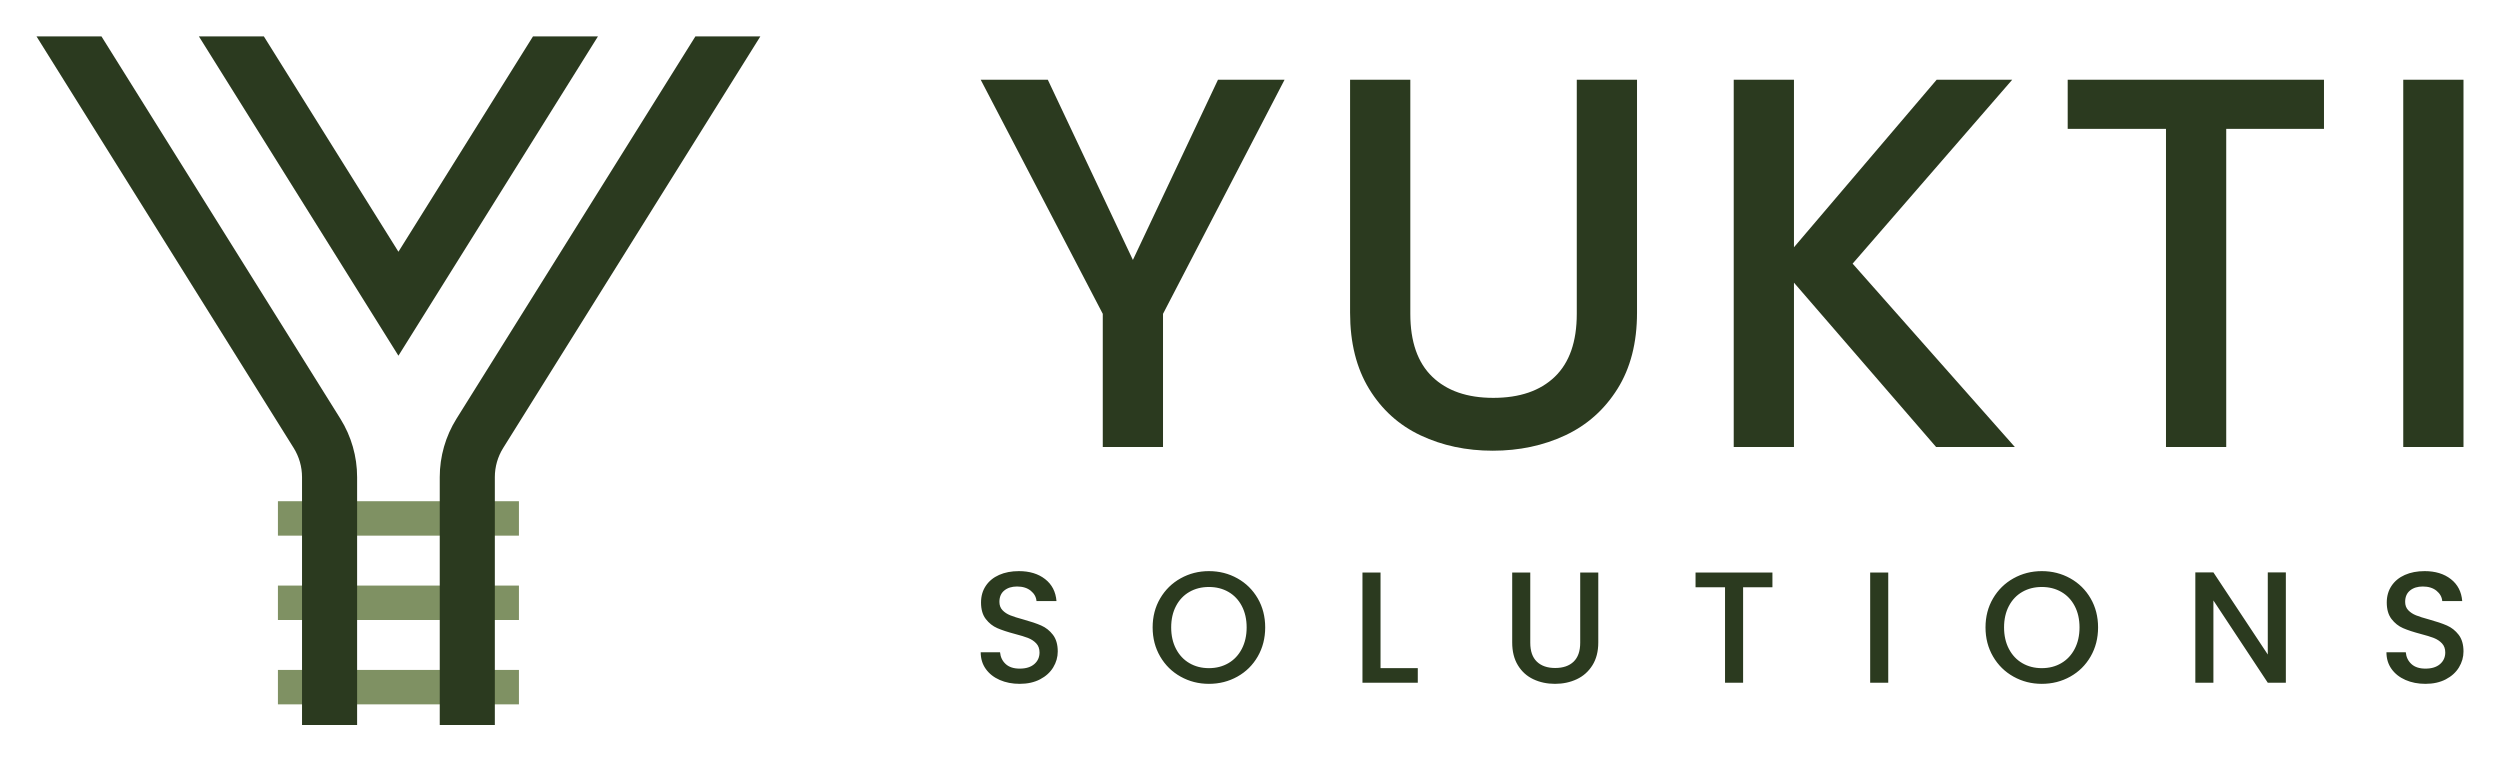
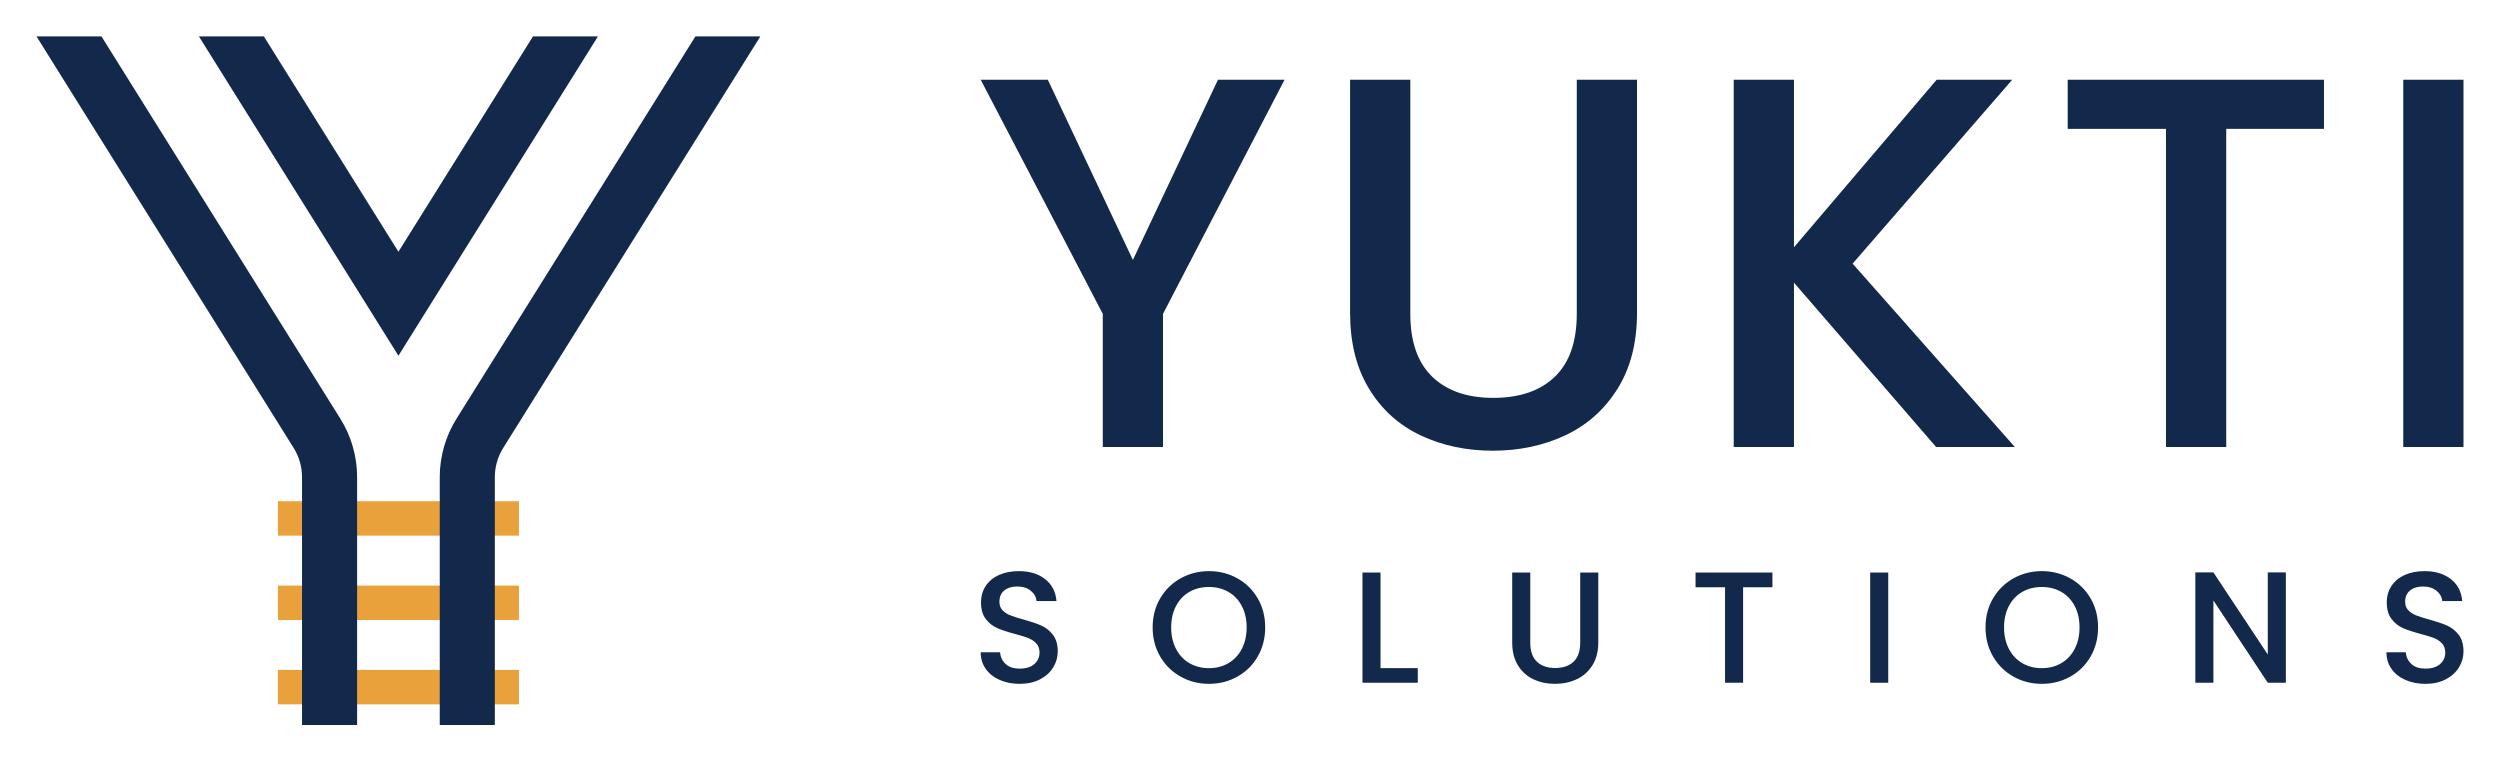
<svg xmlns="http://www.w3.org/2000/svg" role="img" aria-label="Yukti Solutions" viewBox="0 0 473.056 144.09" width="157.6" height="48">
-   <g fill="#7F9163">
+   <g fill="#E9A23B">
    <path d="M52.574 94.849L98.183 94.849L98.183 101.365L52.574 101.365Z" />
    <path d="M52.574 110.813L98.183 110.813L98.183 117.328L52.574 117.328Z" />
    <path d="M52.574 126.776L98.183 126.776L98.183 133.291L52.574 133.291Z" />
  </g>
-   <g fill="#2B3A1F">
+   <g fill="#13294B">
    <path d="M6.889 6.889L19.182 6.889L64.392 79.239A20.85 20.85 0 0 1 67.56 90.289L67.56 137.201L57.135 137.201L57.135 90.289A10.425 10.425 0 0 0 55.55 84.765Z" />
    <path d="M143.867 6.889L131.575 6.889L86.365 79.239A20.85 20.85 0 0 0 83.197 90.289L83.197 137.201L93.622 137.201L93.622 90.289A10.425 10.425 0 0 1 95.206 84.765Z" />
    <path d="M75.378 67.313L37.621 6.889L49.914 6.889L75.378 47.64L100.842 6.889L113.136 6.889L75.378 67.313Z" />
    <path d="M243.067 15.091L220.067 59.391V84.591H208.667V59.391L185.567 15.091H198.267L214.367 49.191L230.467 15.091ZM266.867 15.091V59.391Q266.867 67.291 271.017 71.291Q275.167 75.291 282.567 75.291Q290.067 75.291 294.217 71.291Q298.367 67.291 298.367 59.391V15.091H309.767V59.191Q309.767 67.691 306.067 73.591Q302.367 79.491 296.167 82.391Q289.967 85.291 282.467 85.291Q274.967 85.291 268.817 82.391Q262.667 79.491 259.067 73.591Q255.467 67.691 255.467 59.191V15.091ZM366.367 84.591L339.467 53.491V84.591H328.067V15.091H339.467V46.791L366.467 15.091H380.767L350.567 49.891L381.267 84.591ZM439.767 15.091V24.391H421.267V84.591H409.867V24.391H391.267V15.091ZM466.167 15.091V84.591H454.767V15.091Z" />
    <path d="M185.567 123.439H189.227Q189.347 124.789 190.292 125.659Q191.237 126.529 192.947 126.529Q194.717 126.529 195.707 125.674Q196.697 124.819 196.697 123.469Q196.697 122.419 196.082 121.759Q195.467 121.099 194.552 120.739Q193.637 120.379 192.017 119.959Q189.977 119.419 188.702 118.864Q187.427 118.309 186.527 117.139Q185.627 115.969 185.627 114.019Q185.627 112.219 186.527 110.869Q187.427 109.519 189.047 108.799Q190.667 108.079 192.797 108.079Q195.827 108.079 197.762 109.594Q199.697 111.109 199.907 113.749H196.127Q196.037 112.609 195.047 111.799Q194.057 110.989 192.437 110.989Q190.967 110.989 190.037 111.739Q189.107 112.489 189.107 113.899Q189.107 114.859 189.692 115.474Q190.277 116.089 191.177 116.449Q192.077 116.809 193.637 117.229Q195.707 117.799 197.012 118.369Q198.317 118.939 199.232 120.124Q200.147 121.309 200.147 123.289Q200.147 124.879 199.292 126.289Q198.437 127.699 196.802 128.554Q195.167 129.409 192.947 129.409Q190.847 129.409 189.167 128.674Q187.487 127.939 186.527 126.589Q185.567 125.239 185.567 123.439ZM218.103 118.729Q218.103 115.669 219.528 113.239Q220.953 110.809 223.398 109.444Q225.843 108.079 228.753 108.079Q231.693 108.079 234.138 109.444Q236.583 110.809 237.993 113.239Q239.403 115.669 239.403 118.729Q239.403 121.789 237.993 124.234Q236.583 126.679 234.138 128.044Q231.693 129.409 228.753 129.409Q225.843 129.409 223.398 128.044Q220.953 126.679 219.528 124.234Q218.103 121.789 218.103 118.729ZM235.893 118.729Q235.893 116.419 234.978 114.679Q234.063 112.939 232.443 112.009Q230.823 111.079 228.753 111.079Q226.683 111.079 225.063 112.009Q223.443 112.939 222.528 114.679Q221.613 116.419 221.613 118.729Q221.613 121.039 222.528 122.794Q223.443 124.549 225.063 125.494Q226.683 126.439 228.753 126.439Q230.823 126.439 232.443 125.494Q234.063 124.549 234.978 122.794Q235.893 121.039 235.893 118.729ZM261.23 126.439H268.28V129.199H257.81V108.349H261.23ZM289.566 108.349V121.639Q289.566 124.009 290.811 125.209Q292.056 126.409 294.276 126.409Q296.526 126.409 297.771 125.209Q299.016 124.009 299.016 121.639V108.349H302.436V121.579Q302.436 124.129 301.326 125.899Q300.216 127.669 298.356 128.539Q296.496 129.409 294.246 129.409Q291.996 129.409 290.151 128.539Q288.306 127.669 287.226 125.899Q286.146 124.129 286.146 121.579V108.349ZM335.392 108.349V111.139H329.842V129.199H326.422V111.139H320.842V108.349ZM357.308 108.349V129.199H353.888V108.349ZM375.715 118.729Q375.715 115.669 377.14 113.239Q378.565 110.809 381.01 109.444Q383.455 108.079 386.365 108.079Q389.305 108.079 391.75 109.444Q394.195 110.809 395.605 113.239Q397.015 115.669 397.015 118.729Q397.015 121.789 395.605 124.234Q394.195 126.679 391.75 128.044Q389.305 129.409 386.365 129.409Q383.455 129.409 381.01 128.044Q378.565 126.679 377.14 124.234Q375.715 121.789 375.715 118.729ZM393.505 118.729Q393.505 116.419 392.59 114.679Q391.675 112.939 390.055 112.009Q388.435 111.079 386.365 111.079Q384.295 111.079 382.675 112.009Q381.055 112.939 380.14 114.679Q379.225 116.419 379.225 118.729Q379.225 121.039 380.14 122.794Q381.055 124.549 382.675 125.494Q384.295 126.439 386.365 126.439Q388.435 126.439 390.055 125.494Q391.675 124.549 392.59 122.794Q393.505 121.039 393.505 118.729ZM432.551 129.199H429.131L418.841 113.629V129.199H415.421V108.319H418.841L429.131 123.859V108.319H432.551ZM451.587 123.439H455.247Q455.367 124.789 456.312 125.659Q457.257 126.529 458.967 126.529Q460.737 126.529 461.727 125.674Q462.717 124.819 462.717 123.469Q462.717 122.419 462.102 121.759Q461.487 121.099 460.572 120.739Q459.657 120.379 458.037 119.959Q455.997 119.419 454.722 118.864Q453.447 118.309 452.547 117.139Q451.647 115.969 451.647 114.019Q451.647 112.219 452.547 110.869Q453.447 109.519 455.067 108.799Q456.687 108.079 458.817 108.079Q461.847 108.079 463.782 109.594Q465.717 111.109 465.927 113.749H462.147Q462.057 112.609 461.067 111.799Q460.077 110.989 458.457 110.989Q456.987 110.989 456.057 111.739Q455.127 112.489 455.127 113.899Q455.127 114.859 455.712 115.474Q456.297 116.089 457.197 116.449Q458.097 116.809 459.657 117.229Q461.727 117.799 463.032 118.369Q464.337 118.939 465.252 120.124Q466.167 121.309 466.167 123.289Q466.167 124.879 465.312 126.289Q464.457 127.699 462.822 128.554Q461.187 129.409 458.967 129.409Q456.867 129.409 455.187 128.674Q453.507 127.939 452.547 126.589Q451.587 125.239 451.587 123.439Z" />
  </g>
</svg>
